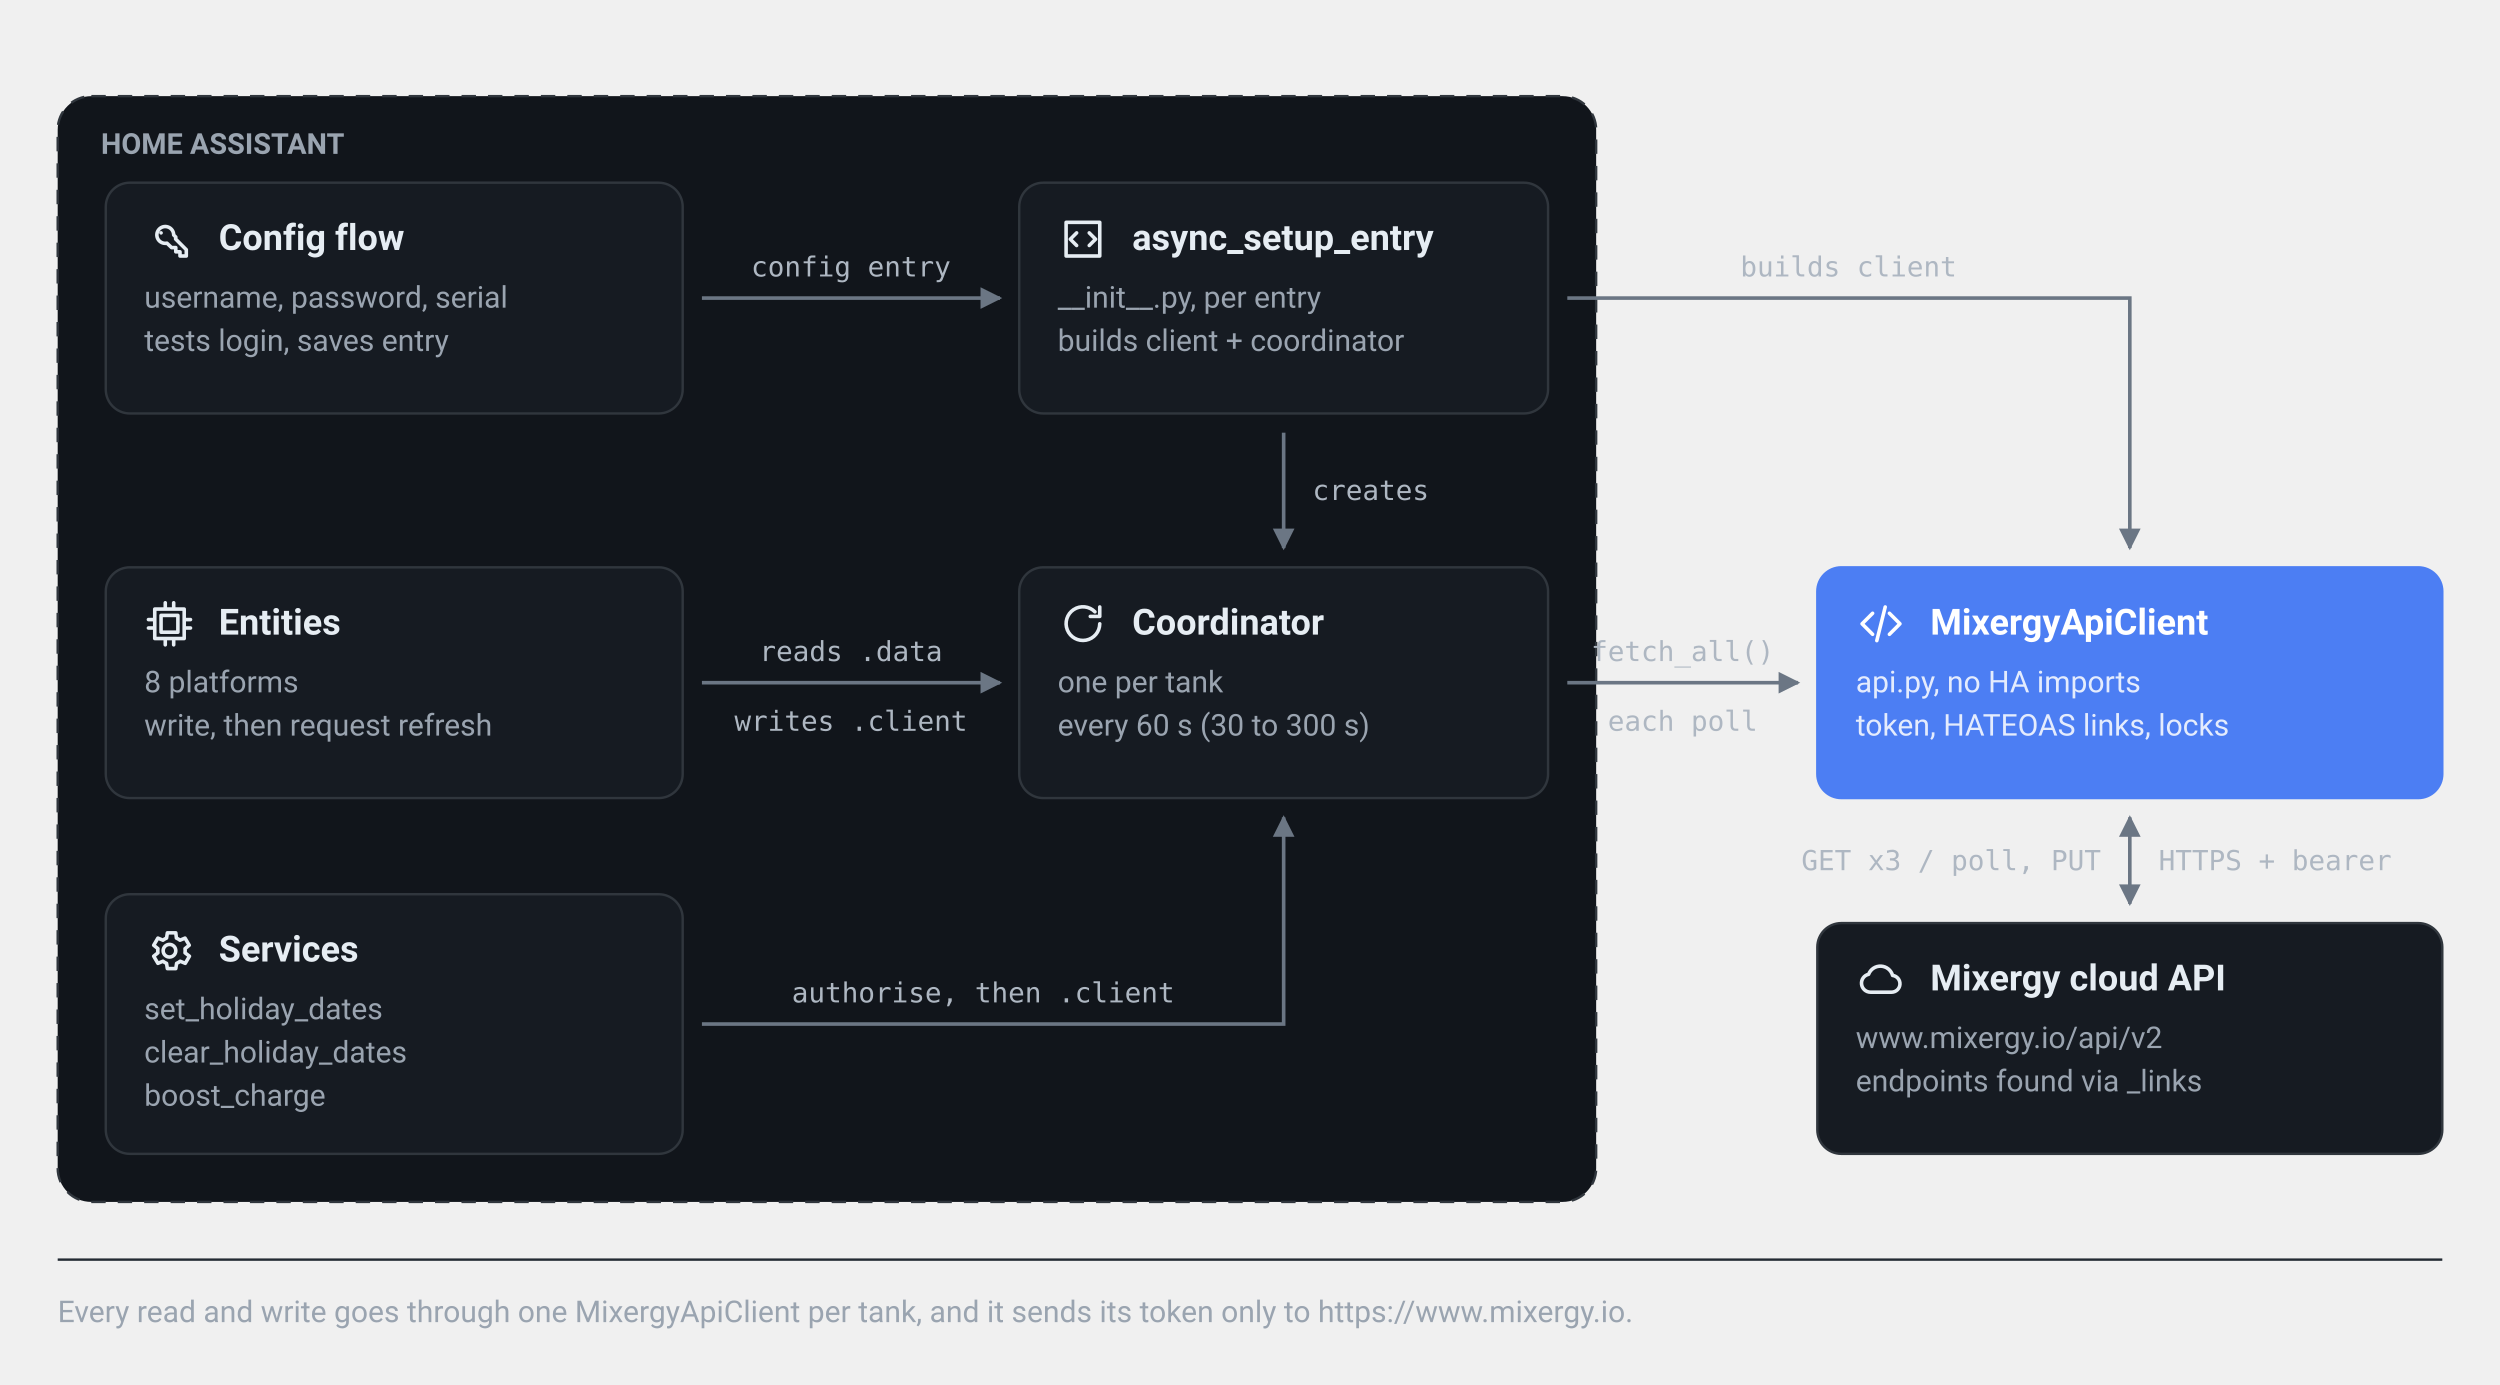
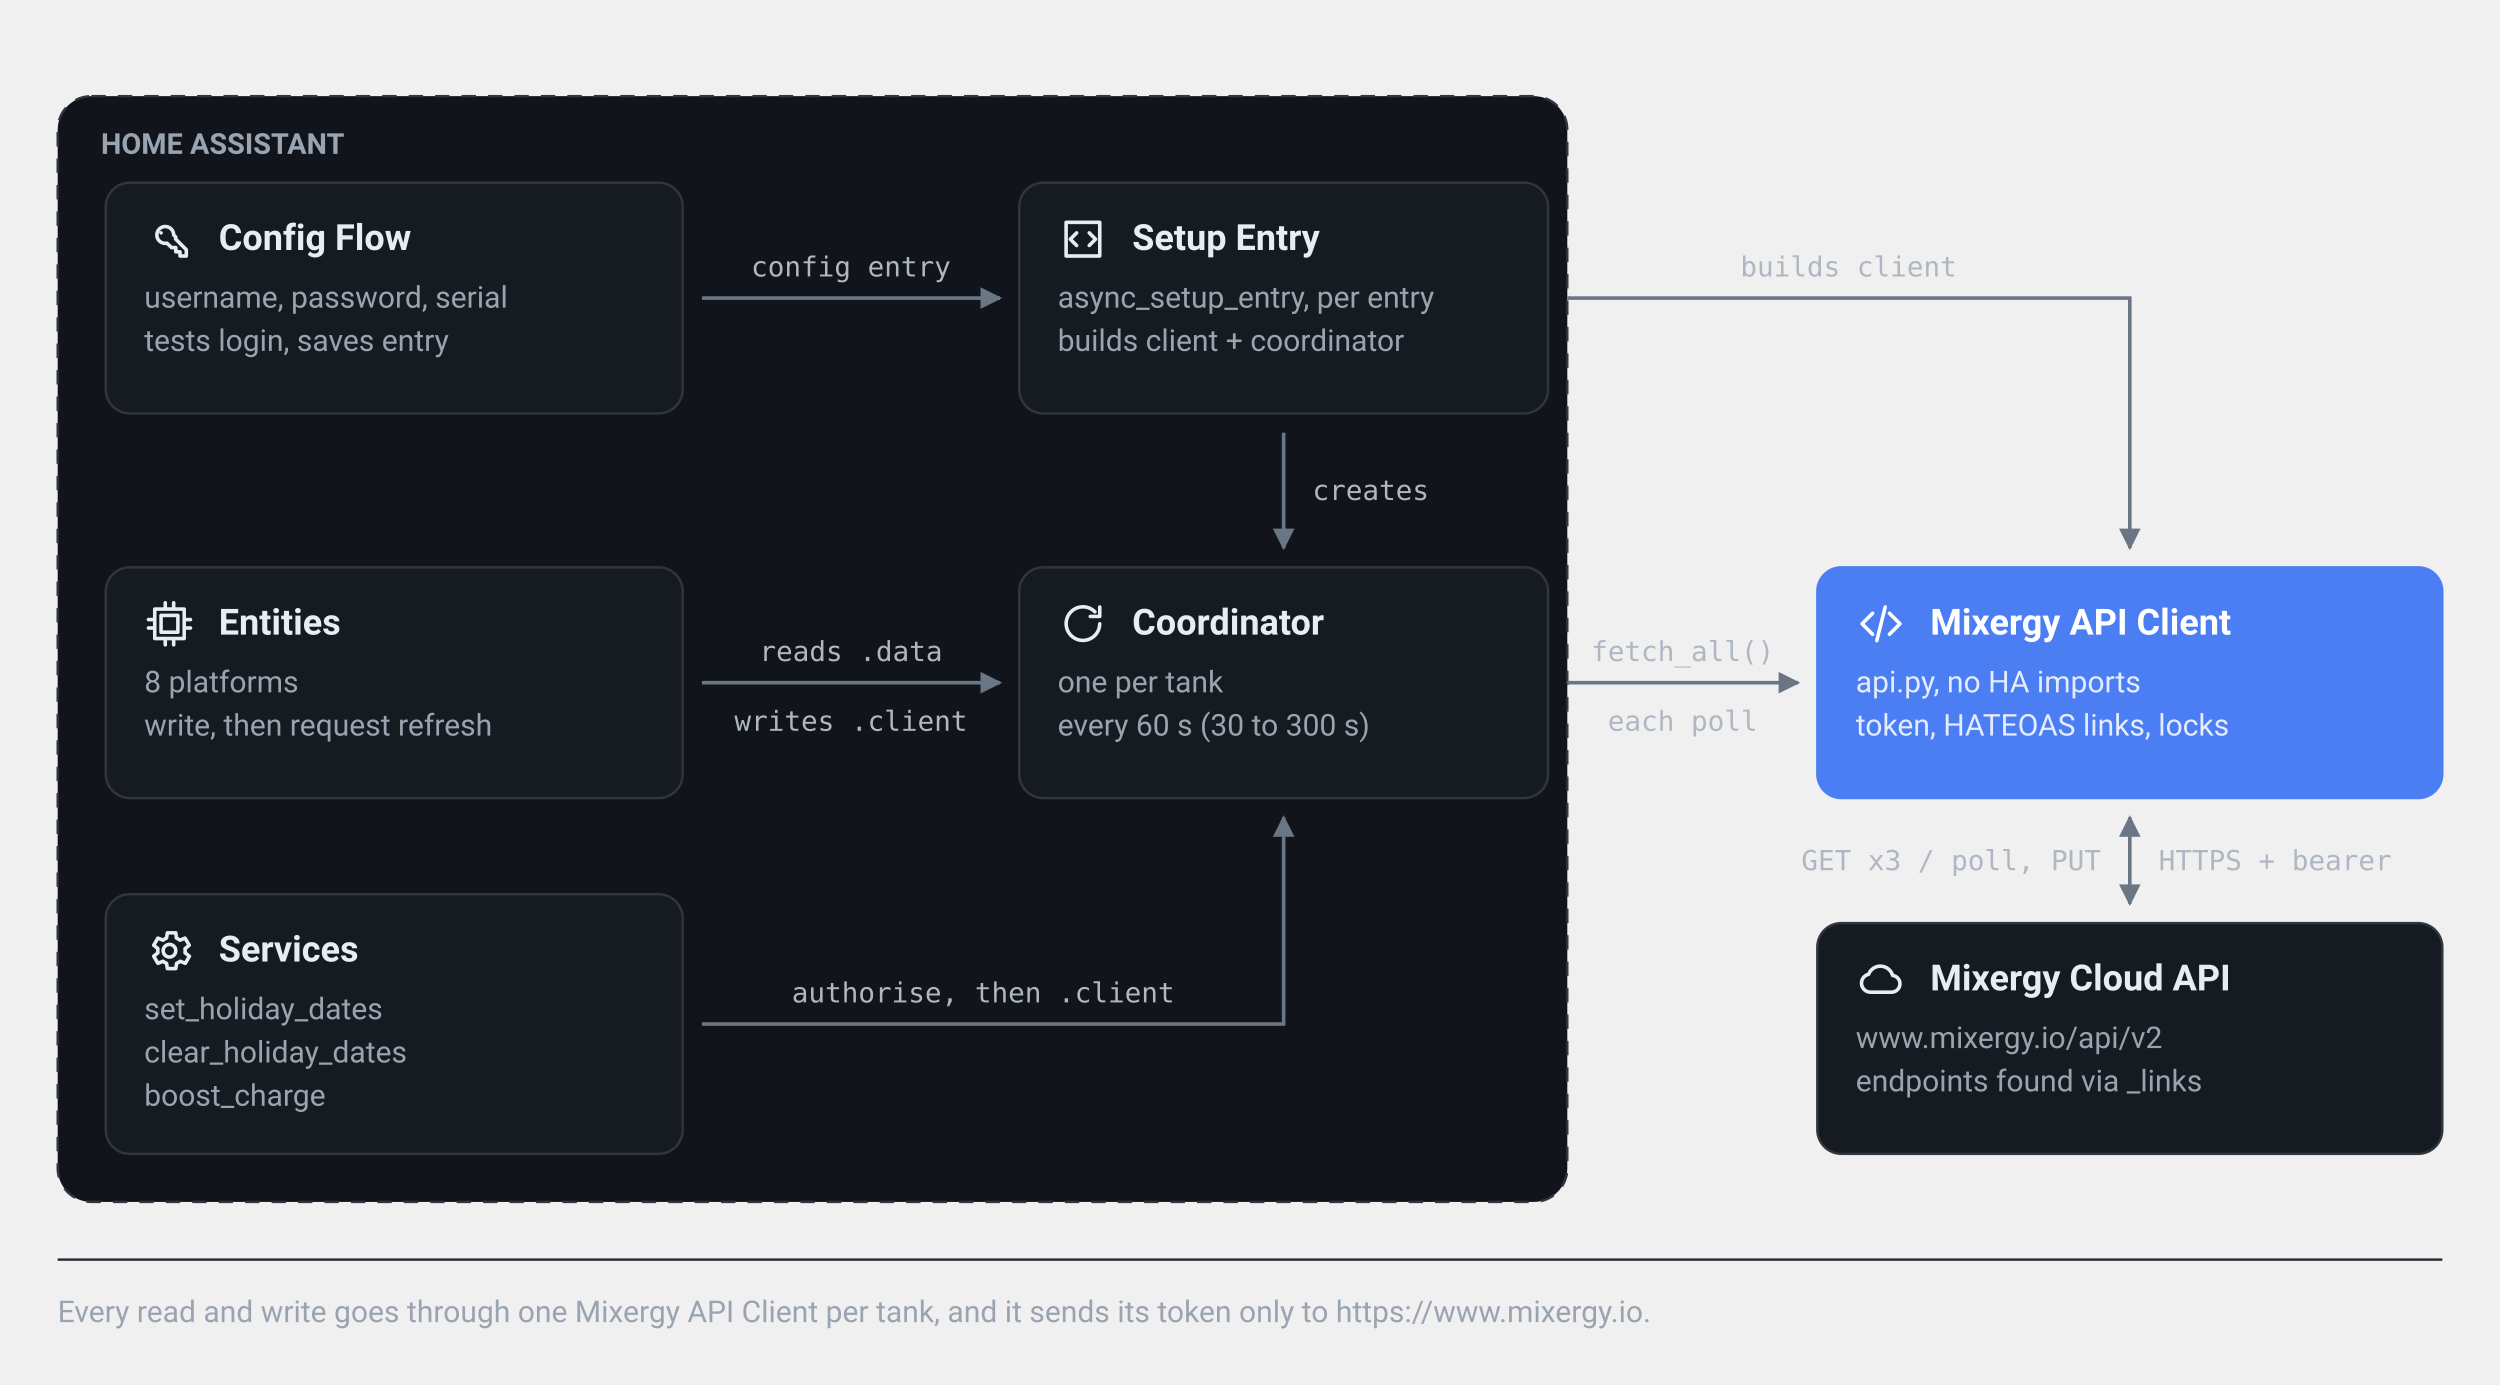
- <svg xmlns="http://www.w3.org/2000/svg" viewBox="0 0 1040 576" width="1040" height="576" role="img" aria-label="The config flow only tests the login and saves the entry; async_setup_entry builds one MixergyApiClient and one coordinator per tank, the coordinator polls the client with fetch_all(), entities and services write through it, and only the client talks to the Mixergy cloud API, over HTTPS with a bearer token.">
+ <svg xmlns="http://www.w3.org/2000/svg" viewBox="0 0 1040 576" width="1040" height="576" role="img" aria-label="The Config Flow only tests the login and saves the entry; Setup Entry builds one Mixergy API Client and one Coordinator per tank, the Coordinator polls the client with fetch_all(), Entities and Services write through it, and only the client talks to the Mixergy Cloud API, over HTTPS with a bearer token.">
  <defs>
    <marker id="a" viewBox="0 0 10 10" refX="9" refY="5" markerWidth="6" markerHeight="6" orient="auto-start-reverse">
      <path d="M0 0 10 5 0 10z" fill="#6b7684" />
    </marker>
    <marker id="b" viewBox="0 0 10 10" refX="1" refY="5" markerWidth="6" markerHeight="6" orient="auto">
      <path d="M10 0 0 5 10 10z" fill="#6b7684" />
    </marker>
  </defs>
-   <rect x="24" y="40" width="640" height="460" rx="14" fill="#11151b" stroke="#30363d" stroke-width="1" stroke-dasharray="6 5" />
+   <rect x="24" y="40" width="628" height="460" rx="14" fill="#11151b" stroke="#30363d" stroke-width="1" stroke-dasharray="6 5" />
  <text x="42.0" y="64.0" font-family="system-ui,-apple-system,'Segoe UI',Roboto,Helvetica,Arial,sans-serif" font-size="12" fill="#9aa4b0" text-anchor="start" font-weight="600">HOME ASSISTANT</text>
  <rect x="44" y="76" width="240" height="96" rx="10" fill="#161b22" stroke="#30363d" stroke-width="1" />
  <g transform="translate(60.0,89.0) scale(0.875)" fill="none" stroke="#e6edf3" stroke-width="1.7" stroke-linecap="round" stroke-linejoin="round">
    <path d="M14 10a4 4 0 1 0-3.2 3.9L13 16h2v2h2v2h3v-3l-5.1-5.1c.1-.3.1-.6.1-.9z M8 9h.01" />
  </g>
-   <text x="91.0" y="104.0" font-family="system-ui,-apple-system,'Segoe UI',Roboto,Helvetica,Arial,sans-serif" font-size="15" fill="#e6edf3" text-anchor="start" font-weight="600">Config flow</text>
+   <text x="91.0" y="104.0" font-family="system-ui,-apple-system,'Segoe UI',Roboto,Helvetica,Arial,sans-serif" font-size="15" fill="#e6edf3" text-anchor="start" font-weight="600">Config Flow</text>
  <text x="60.0" y="128.0" font-family="system-ui,-apple-system,'Segoe UI',Roboto,Helvetica,Arial,sans-serif" font-size="12.5" fill="#9aa4b0" text-anchor="start">username, password, serial</text>
  <text x="60.0" y="146.0" font-family="system-ui,-apple-system,'Segoe UI',Roboto,Helvetica,Arial,sans-serif" font-size="12.5" fill="#9aa4b0" text-anchor="start">tests login, saves entry</text>
  <rect x="424" y="76" width="220" height="96" rx="10" fill="#161b22" stroke="#30363d" stroke-width="1" />
  <g transform="translate(440.0,89.0) scale(0.875)" fill="none" stroke="#e6edf3" stroke-width="1.7" stroke-linecap="round" stroke-linejoin="round">
    <path d="M4 4h16v16H4z M9 9l-3 3 3 3 M15 9l3 3-3 3" />
  </g>
-   <text x="471.0" y="104.0" font-family="system-ui,-apple-system,'Segoe UI',Roboto,Helvetica,Arial,sans-serif" font-size="15" fill="#e6edf3" text-anchor="start" font-weight="600">async_setup_entry</text>
-   <text x="440.0" y="128.0" font-family="system-ui,-apple-system,'Segoe UI',Roboto,Helvetica,Arial,sans-serif" font-size="12.5" fill="#9aa4b0" text-anchor="start">__init__.py, per entry</text>
+   <text x="471.0" y="104.0" font-family="system-ui,-apple-system,'Segoe UI',Roboto,Helvetica,Arial,sans-serif" font-size="15" fill="#e6edf3" text-anchor="start" font-weight="600">Setup Entry</text>
+   <text x="440.0" y="128.0" font-family="system-ui,-apple-system,'Segoe UI',Roboto,Helvetica,Arial,sans-serif" font-size="12.5" fill="#9aa4b0" text-anchor="start">async_setup_entry, per entry</text>
  <text x="440.0" y="146.0" font-family="system-ui,-apple-system,'Segoe UI',Roboto,Helvetica,Arial,sans-serif" font-size="12.5" fill="#9aa4b0" text-anchor="start">builds client + coordinator</text>
  <rect x="44" y="236" width="240" height="96" rx="10" fill="#161b22" stroke="#30363d" stroke-width="1" />
  <g transform="translate(60.0,249.0) scale(0.875)" fill="none" stroke="#e6edf3" stroke-width="1.7" stroke-linecap="round" stroke-linejoin="round">
    <path d="M8 8h8v8H8z M5 5h14v14H5z M10 2v3 M14 2v3 M10 19v3 M14 19v3 M2 10h3 M2 14h3 M19 10h3 M19 14h3" />
  </g>
  <text x="91.0" y="264.0" font-family="system-ui,-apple-system,'Segoe UI',Roboto,Helvetica,Arial,sans-serif" font-size="15" fill="#e6edf3" text-anchor="start" font-weight="600">Entities</text>
  <text x="60.0" y="288.0" font-family="system-ui,-apple-system,'Segoe UI',Roboto,Helvetica,Arial,sans-serif" font-size="12.5" fill="#9aa4b0" text-anchor="start">8 platforms</text>
  <text x="60.0" y="306.0" font-family="system-ui,-apple-system,'Segoe UI',Roboto,Helvetica,Arial,sans-serif" font-size="12.5" fill="#9aa4b0" text-anchor="start">write, then request refresh</text>
  <rect x="424" y="236" width="220" height="96" rx="10" fill="#161b22" stroke="#30363d" stroke-width="1" />
  <g transform="translate(440.0,249.0) scale(0.875)" fill="none" stroke="#e6edf3" stroke-width="1.7" stroke-linecap="round" stroke-linejoin="round">
    <path d="M20 12a8 8 0 1 1-2.3-5.7 M20 4v4.5h-4.5" />
  </g>
  <text x="471.0" y="264.0" font-family="system-ui,-apple-system,'Segoe UI',Roboto,Helvetica,Arial,sans-serif" font-size="15" fill="#e6edf3" text-anchor="start" font-weight="600">Coordinator</text>
  <text x="440.0" y="288.0" font-family="system-ui,-apple-system,'Segoe UI',Roboto,Helvetica,Arial,sans-serif" font-size="12.5" fill="#9aa4b0" text-anchor="start">one per tank</text>
  <text x="440.0" y="306.0" font-family="system-ui,-apple-system,'Segoe UI',Roboto,Helvetica,Arial,sans-serif" font-size="12.5" fill="#9aa4b0" text-anchor="start">every 60 s (30 to 300 s)</text>
  <rect x="44" y="372" width="240" height="108" rx="10" fill="#161b22" stroke="#30363d" stroke-width="1" />
  <g transform="translate(60.0,385.0) scale(0.875)" fill="none" stroke="#e6edf3" stroke-width="1.7" stroke-linecap="round" stroke-linejoin="round">
    <path d="M12 15a3 3 0 1 0 0-6 3 3 0 0 0 0 6z M19.4 13a7.6 7.6 0 0 0 0-2l2-1.6-2-3.4-2.4 1a7.4 7.4 0 0 0-1.7-1L15 3.5h-4l-.4 2.5a7.4 7.4 0 0 0-1.7 1l-2.4-1-2 3.4 2 1.6a7.6 7.6 0 0 0 0 2l-2 1.6 2 3.4 2.4-1a7.4 7.4 0 0 0 1.7 1l.4 2.5h4l.4-2.5a7.4 7.4 0 0 0 1.7-1l2.4 1 2-3.4z" />
  </g>
  <text x="91.0" y="400.0" font-family="system-ui,-apple-system,'Segoe UI',Roboto,Helvetica,Arial,sans-serif" font-size="15" fill="#e6edf3" text-anchor="start" font-weight="600">Services</text>
  <text x="60.0" y="424.0" font-family="system-ui,-apple-system,'Segoe UI',Roboto,Helvetica,Arial,sans-serif" font-size="12.5" fill="#9aa4b0" text-anchor="start">set_holiday_dates</text>
  <text x="60.0" y="442.0" font-family="system-ui,-apple-system,'Segoe UI',Roboto,Helvetica,Arial,sans-serif" font-size="12.5" fill="#9aa4b0" text-anchor="start">clear_holiday_dates</text>
  <text x="60.0" y="460.0" font-family="system-ui,-apple-system,'Segoe UI',Roboto,Helvetica,Arial,sans-serif" font-size="12.5" fill="#9aa4b0" text-anchor="start">boost_charge</text>
  <rect x="756" y="236" width="260" height="96" rx="10" fill="#4c7ef3" stroke="#4c7ef3" stroke-width="1" />
  <g transform="translate(772.0,249.0) scale(0.875)" fill="none" stroke="#ffffff" stroke-width="1.7" stroke-linecap="round" stroke-linejoin="round">
    <path d="M8 7 3 12l5 5 M16 7l5 5-5 5 M14 4l-4 16" />
  </g>
-   <text x="803.0" y="264.0" font-family="system-ui,-apple-system,'Segoe UI',Roboto,Helvetica,Arial,sans-serif" font-size="15" fill="#ffffff" text-anchor="start" font-weight="600">MixergyApiClient</text>
+   <text x="803.0" y="264.0" font-family="system-ui,-apple-system,'Segoe UI',Roboto,Helvetica,Arial,sans-serif" font-size="15" fill="#ffffff" text-anchor="start" font-weight="600">Mixergy API Client</text>
  <text x="772.0" y="288.0" font-family="system-ui,-apple-system,'Segoe UI',Roboto,Helvetica,Arial,sans-serif" font-size="12.5" fill="#ffffff" text-anchor="start" opacity="0.85">api.py, no HA imports</text>
  <text x="772.0" y="306.0" font-family="system-ui,-apple-system,'Segoe UI',Roboto,Helvetica,Arial,sans-serif" font-size="12.5" fill="#ffffff" text-anchor="start" opacity="0.85">token, HATEOAS links, locks</text>
  <rect x="756" y="384" width="260" height="96" rx="10" fill="#161b22" stroke="#30363d" stroke-width="1" />
  <g transform="translate(772.0,397.0) scale(0.875)" fill="none" stroke="#e6edf3" stroke-width="1.7" stroke-linecap="round" stroke-linejoin="round">
    <path d="M7 18h10a4 4 0 0 0 .5-7.97A6 6 0 0 0 6.1 9.5 4.3 4.3 0 0 0 7 18z" />
  </g>
-   <text x="803.0" y="412.0" font-family="system-ui,-apple-system,'Segoe UI',Roboto,Helvetica,Arial,sans-serif" font-size="15" fill="#e6edf3" text-anchor="start" font-weight="600">Mixergy cloud API</text>
+   <text x="803.0" y="412.0" font-family="system-ui,-apple-system,'Segoe UI',Roboto,Helvetica,Arial,sans-serif" font-size="15" fill="#e6edf3" text-anchor="start" font-weight="600">Mixergy Cloud API</text>
  <text x="772.0" y="436.0" font-family="system-ui,-apple-system,'Segoe UI',Roboto,Helvetica,Arial,sans-serif" font-size="12.5" fill="#9aa4b0" text-anchor="start">www.mixergy.io/api/v2</text>
  <text x="772.0" y="454.0" font-family="system-ui,-apple-system,'Segoe UI',Roboto,Helvetica,Arial,sans-serif" font-size="12.5" fill="#9aa4b0" text-anchor="start">endpoints found via _links</text>
  <polyline points="292,124.0 416,124.0" fill="none" stroke="#6b7684" stroke-width="1.5" marker-end="url(#a)" />
  <text x="354.0" y="115.0" font-family="ui-monospace,SFMono-Regular,'SF Mono',Menlo,Consolas,monospace" font-size="11.5" fill="#aeb7c2" text-anchor="middle">config entry</text>
  <polyline points="534,180 534,228" fill="none" stroke="#6b7684" stroke-width="1.5" marker-end="url(#a)" />
  <text x="546.0" y="208.0" font-family="ui-monospace,SFMono-Regular,'SF Mono',Menlo,Consolas,monospace" font-size="11.5" fill="#aeb7c2" text-anchor="start">creates</text>
  <polyline points="652,124.0 886,124.0 886,228" fill="none" stroke="#6b7684" stroke-width="1.5" marker-end="url(#a)" />
  <text x="769.0" y="115.0" font-family="ui-monospace,SFMono-Regular,'SF Mono',Menlo,Consolas,monospace" font-size="11.5" fill="#aeb7c2" text-anchor="middle">builds client</text>
  <polyline points="292,284.0 416,284.0" fill="none" stroke="#6b7684" stroke-width="1.5" marker-end="url(#a)" />
  <text x="354.0" y="275.0" font-family="ui-monospace,SFMono-Regular,'SF Mono',Menlo,Consolas,monospace" font-size="11.5" fill="#aeb7c2" text-anchor="middle">reads .data</text>
  <text x="354.0" y="304.0" font-family="ui-monospace,SFMono-Regular,'SF Mono',Menlo,Consolas,monospace" font-size="11.5" fill="#aeb7c2" text-anchor="middle">writes .client</text>
  <polyline points="652,284.0 748,284.0" fill="none" stroke="#6b7684" stroke-width="1.5" marker-end="url(#a)" />
  <text x="700.0" y="275.0" font-family="ui-monospace,SFMono-Regular,'SF Mono',Menlo,Consolas,monospace" font-size="11.5" fill="#aeb7c2" text-anchor="middle">fetch_all()</text>
  <text x="700.0" y="304.0" font-family="ui-monospace,SFMono-Regular,'SF Mono',Menlo,Consolas,monospace" font-size="11.5" fill="#aeb7c2" text-anchor="middle">each poll</text>
  <polyline points="292,426 534,426 534,340" fill="none" stroke="#6b7684" stroke-width="1.5" marker-end="url(#a)" />
  <text x="409.0" y="417.0" font-family="ui-monospace,SFMono-Regular,'SF Mono',Menlo,Consolas,monospace" font-size="11.5" fill="#aeb7c2" text-anchor="middle">authorise, then .client</text>
  <polyline points="886,340 886,376" fill="none" stroke="#6b7684" stroke-width="1.5" marker-end="url(#a)" marker-start="url(#b)" />
  <text x="898.0" y="362.0" font-family="ui-monospace,SFMono-Regular,'SF Mono',Menlo,Consolas,monospace" font-size="11.5" fill="#aeb7c2" text-anchor="start">HTTPS + bearer</text>
  <text x="874.0" y="362.0" font-family="ui-monospace,SFMono-Regular,'SF Mono',Menlo,Consolas,monospace" font-size="11.5" fill="#aeb7c2" text-anchor="end">GET x3 / poll, PUT</text>
  <line x1="24" y1="524" x2="1016" y2="524" stroke="#232a33" stroke-width="1" />
-   <text x="24.0" y="550.0" font-family="system-ui,-apple-system,'Segoe UI',Roboto,Helvetica,Arial,sans-serif" font-size="12.5" fill="#9aa4b0" text-anchor="start">Every read and write goes through one MixergyApiClient per tank, and it sends its token only to https://www.mixergy.io.</text>
+   <text x="24.0" y="550.0" font-family="system-ui,-apple-system,'Segoe UI',Roboto,Helvetica,Arial,sans-serif" font-size="12.5" fill="#9aa4b0" text-anchor="start">Every read and write goes through one Mixergy API Client per tank, and it sends its token only to https://www.mixergy.io.</text>
</svg>
